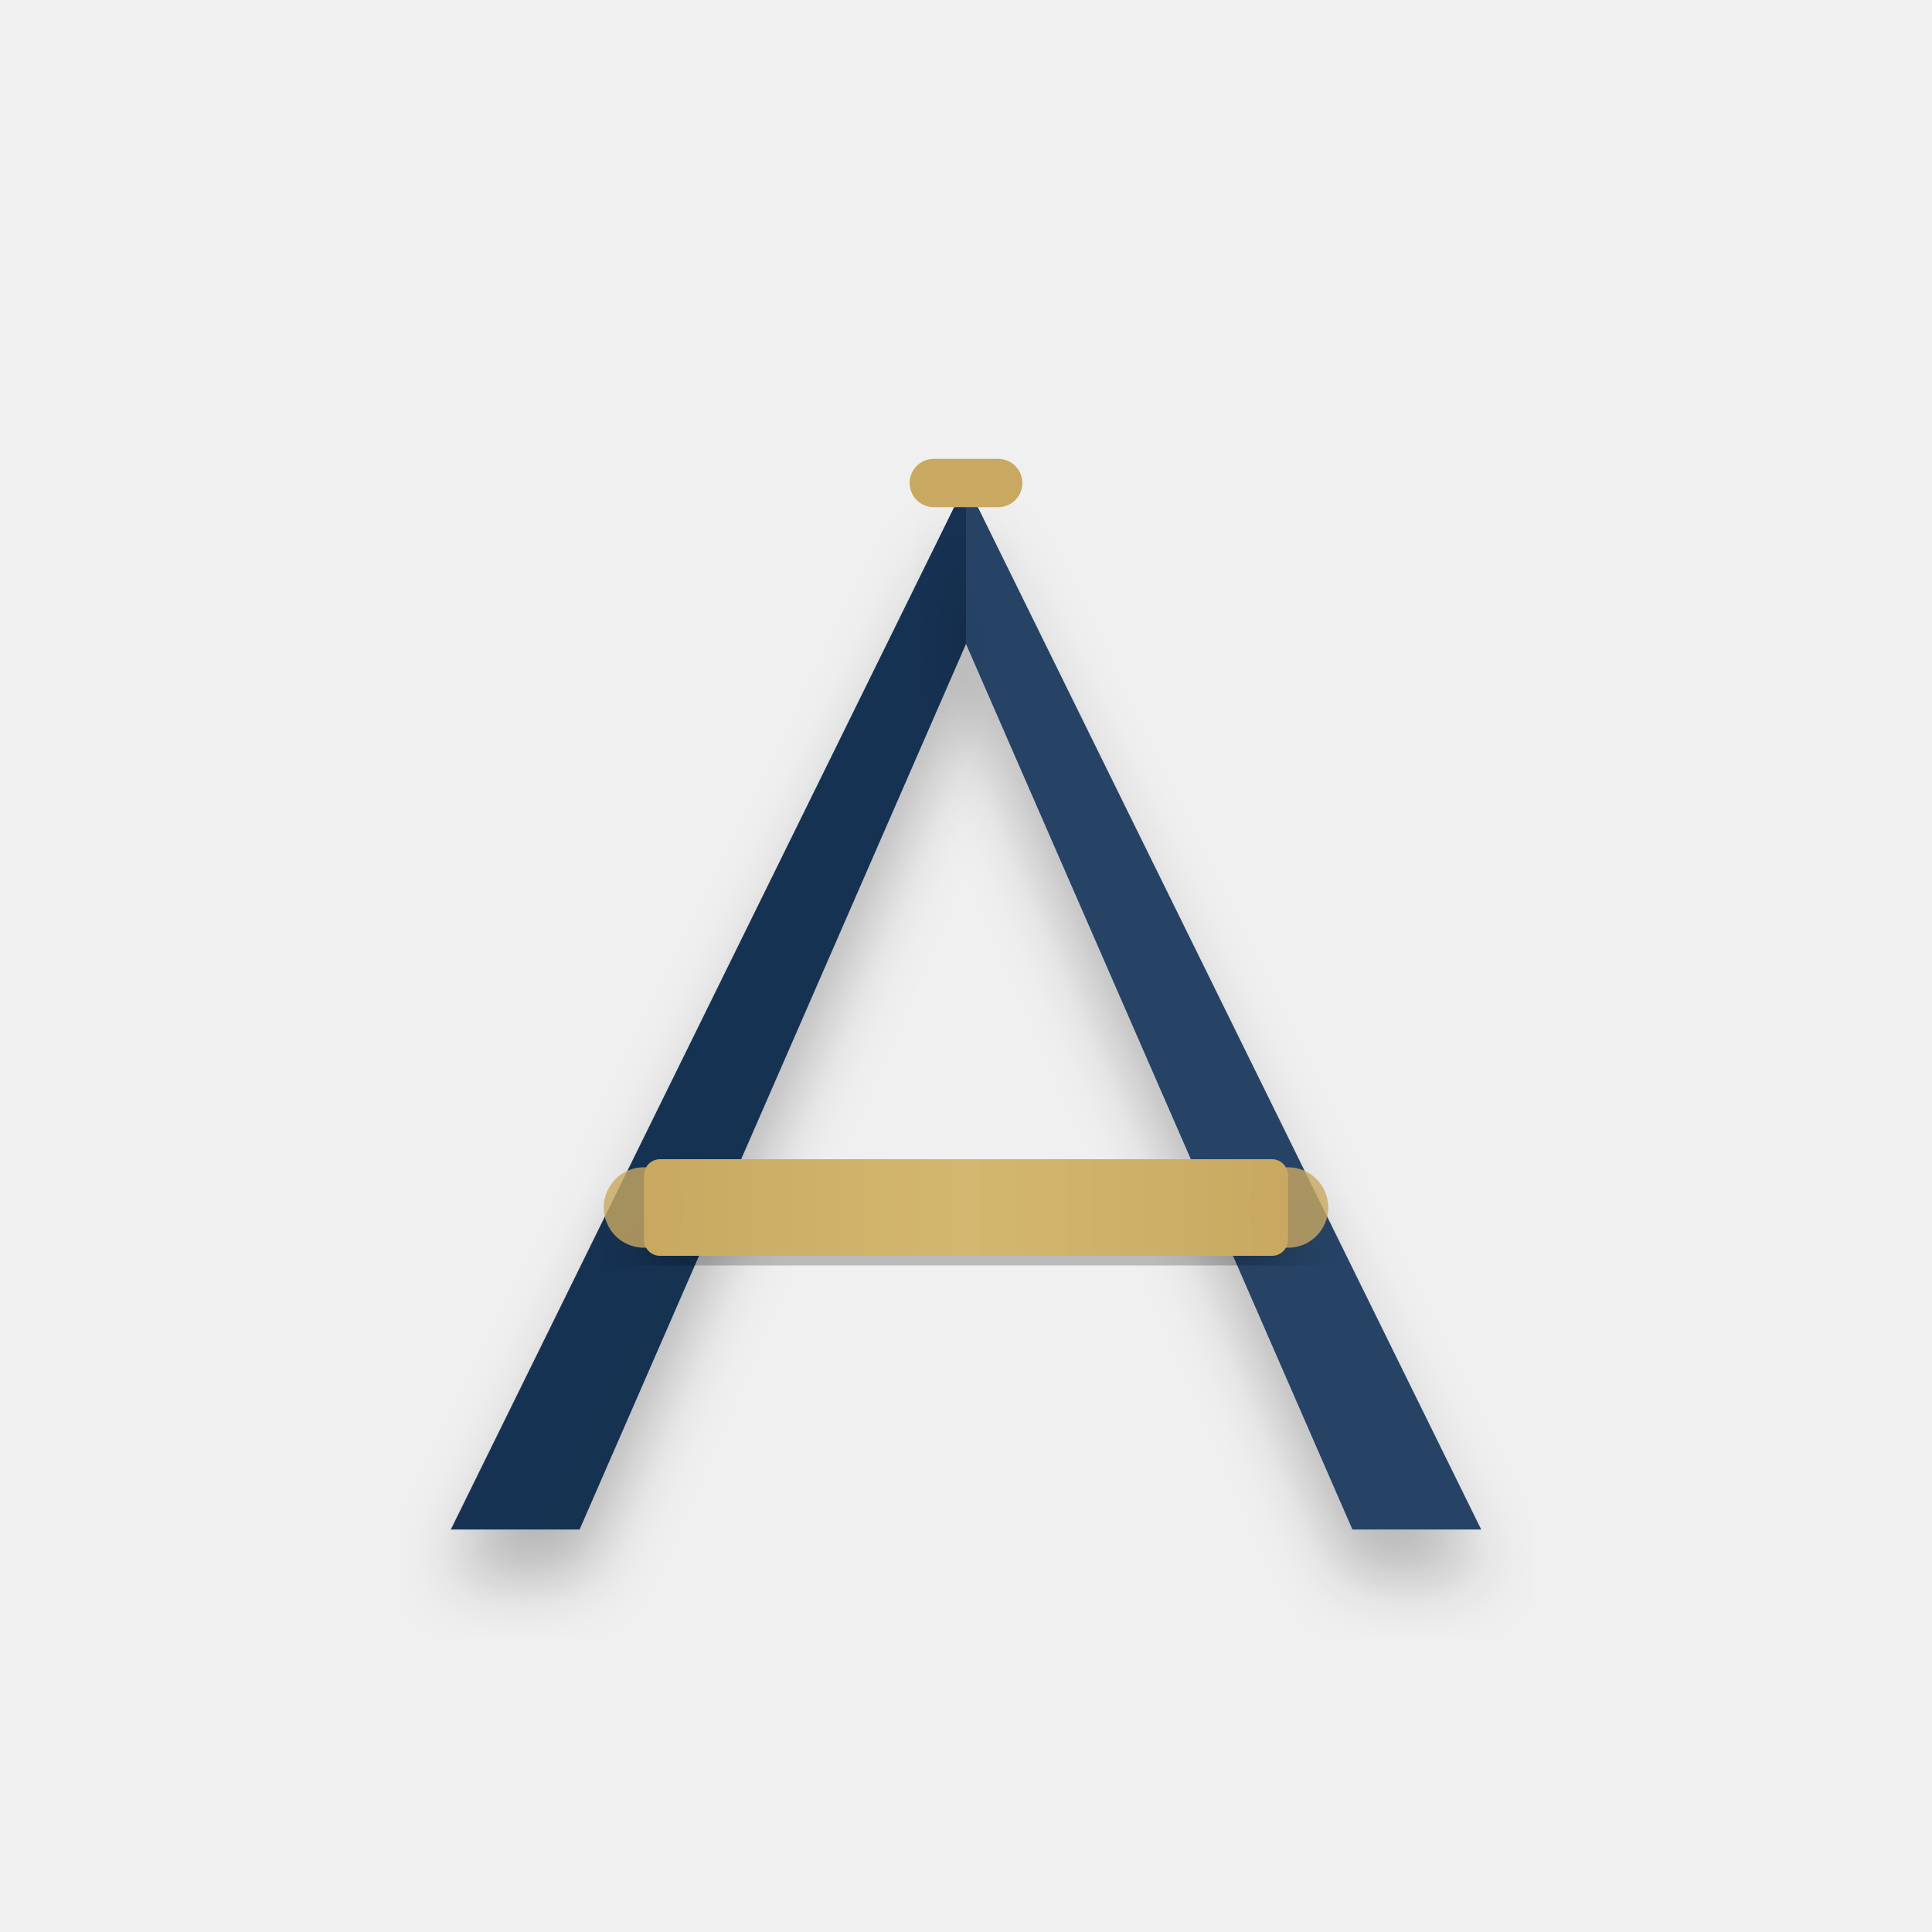
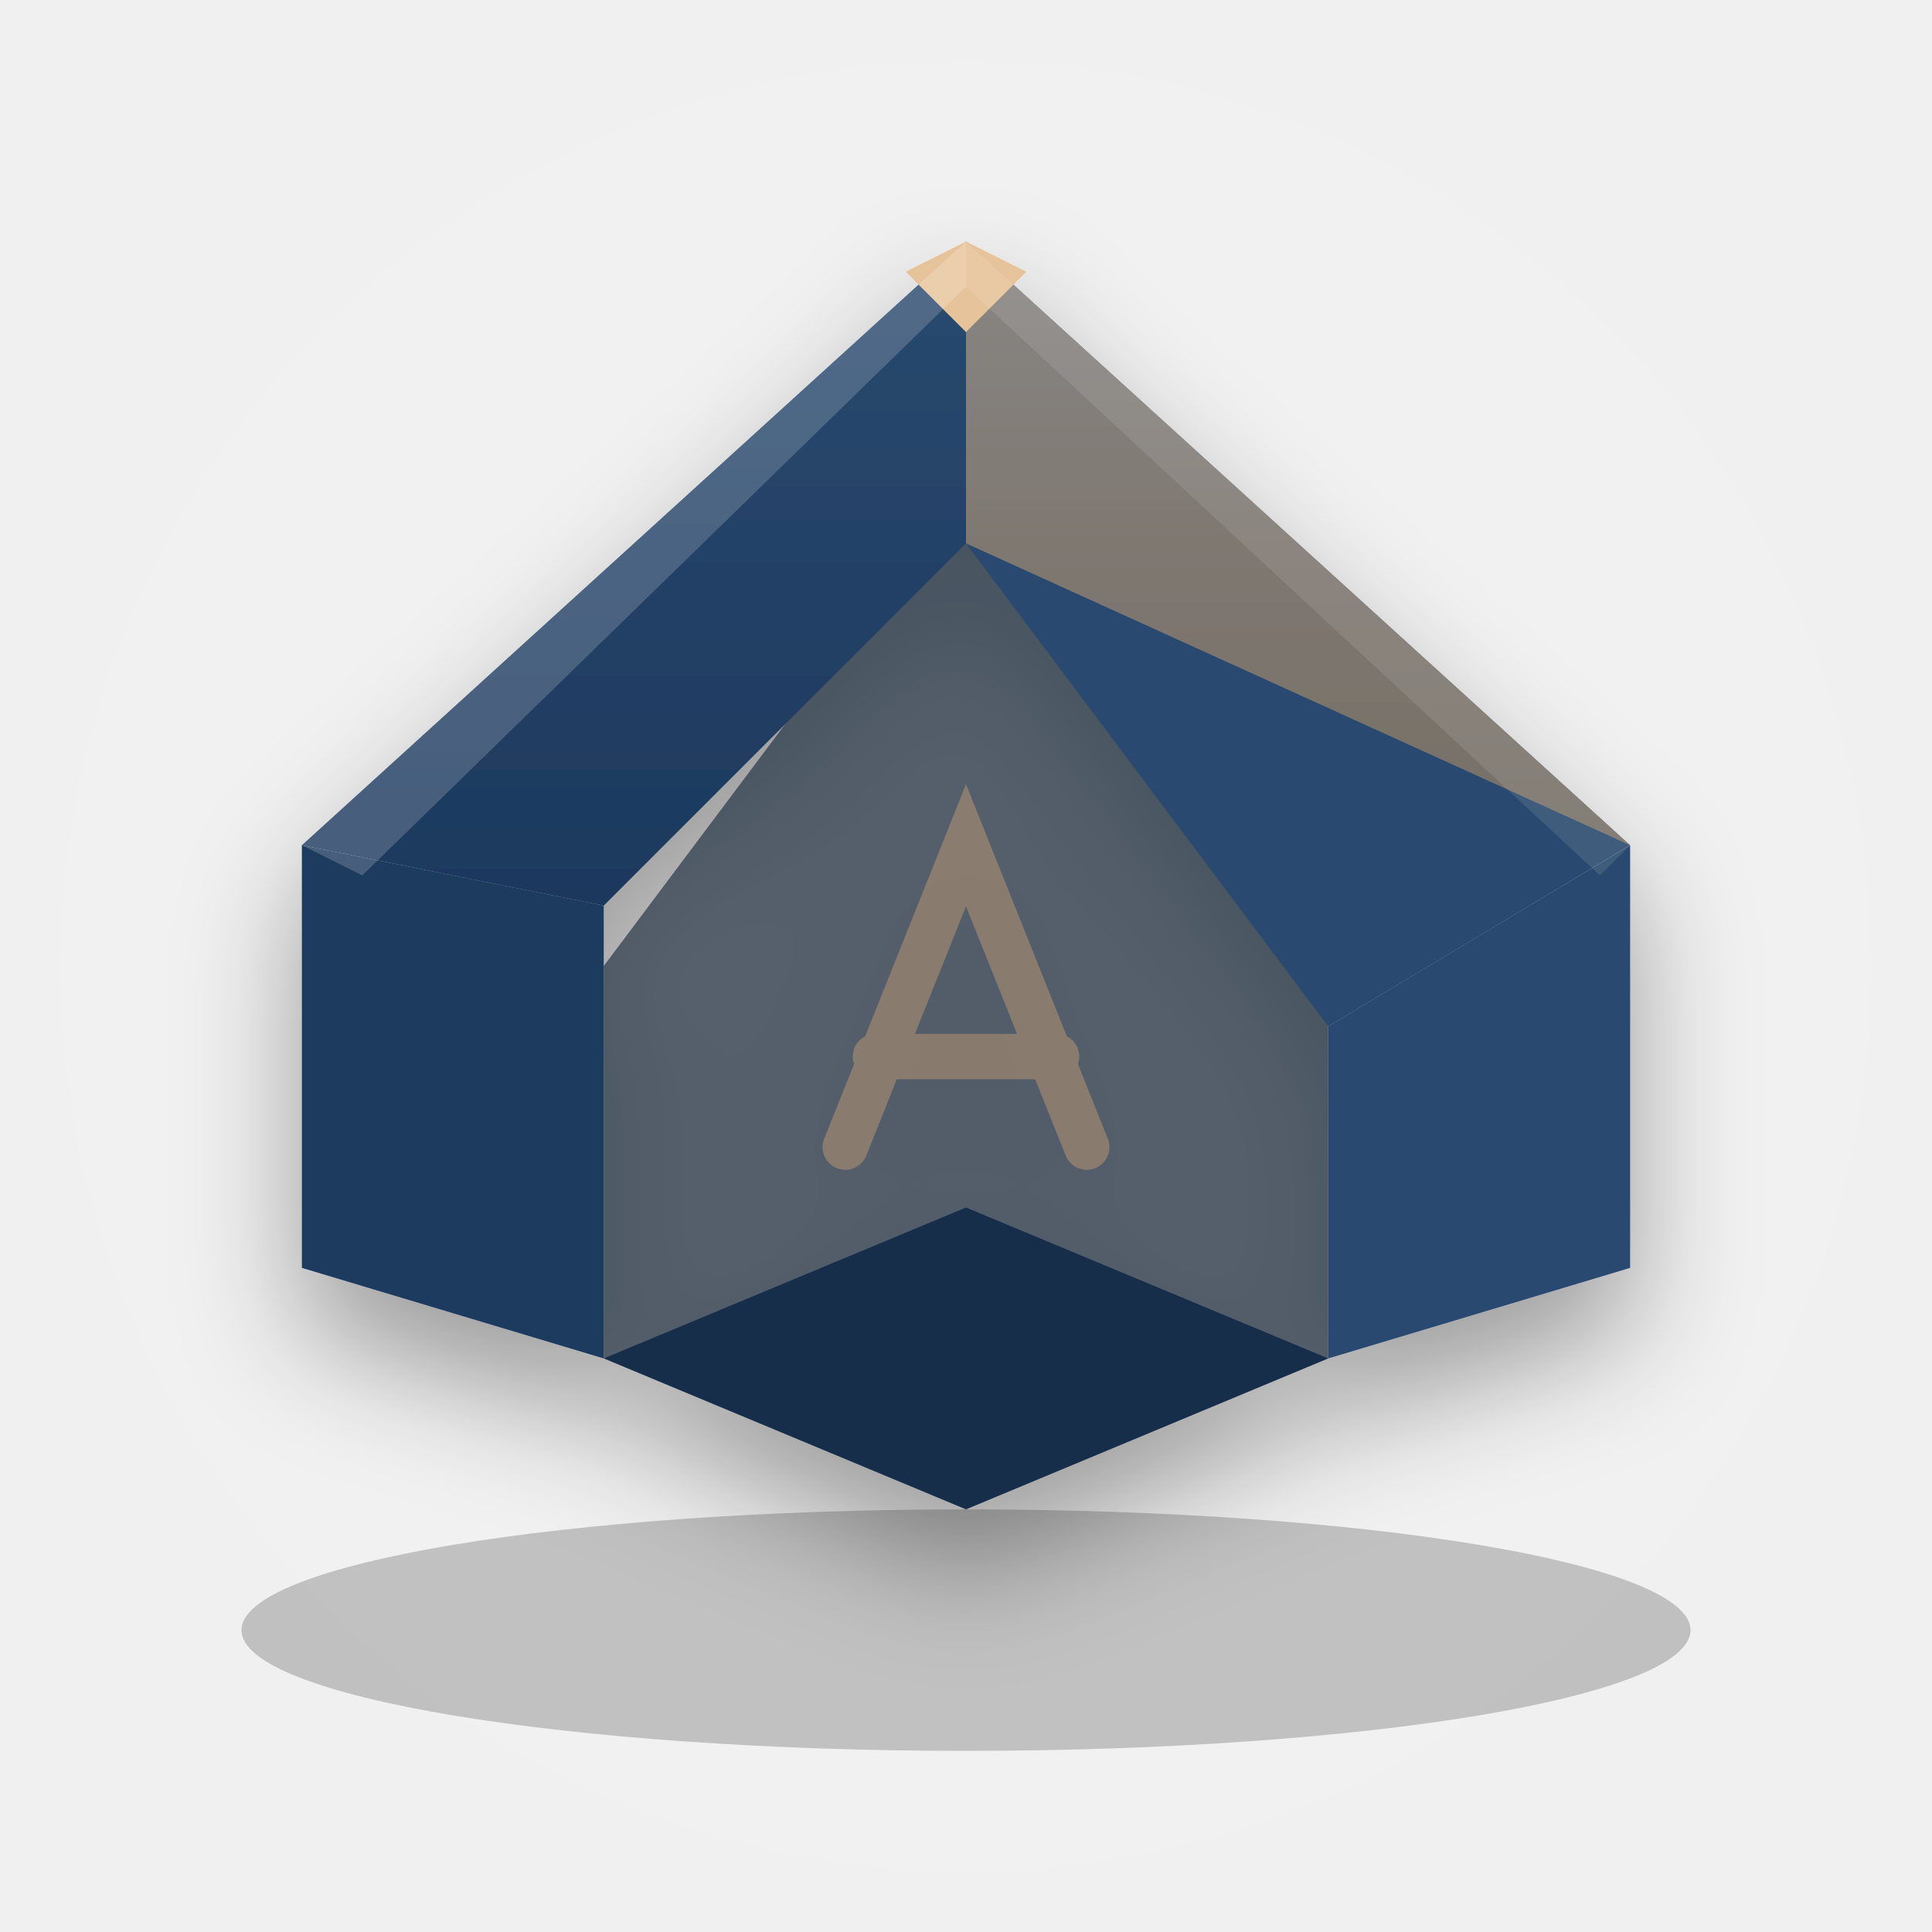
- <svg xmlns="http://www.w3.org/2000/svg" width="120" height="120" viewBox="0 0 120 120">
+ <svg xmlns="http://www.w3.org/2000/svg" width="64" height="64" viewBox="0 0 64 64" fill="none">
  <defs>
-     <linearGradient id="navySlope" x1="0%" y1="0%" x2="100%" y2="100%">
-       <stop offset="0%" stop-color="#1e3a5f" />
-       <stop offset="100%" stop-color="#152d48" />
+     <linearGradient id="roofMainIcon" x1="32" y1="8" x2="32" y2="48" gradientUnits="userSpaceOnUse">
+       <stop offset="0%" stop-color="#2a4a6f" />
+       <stop offset="50%" stop-color="#1e3a5f" />
+       <stop offset="100%" stop-color="#162d4a" />
    </linearGradient>
-     <linearGradient id="goldBeam" x1="0%" y1="0%" x2="100%" y2="0%">
-       <stop offset="0%" stop-color="#c9a961" />
-       <stop offset="50%" stop-color="#d4b76f" />
-       <stop offset="100%" stop-color="#c9a961" />
+     <linearGradient id="roofAccentIcon" x1="32" y1="8" x2="32" y2="28" gradientUnits="userSpaceOnUse">
+       <stop offset="0%" stop-color="#e6c39a" />
+       <stop offset="50%" stop-color="#d4a574" />
+       <stop offset="100%" stop-color="#c29560" />
    </linearGradient>
-     <filter id="iconShadow">
-       <feDropShadow dx="0" dy="3" stdDeviation="2" flood-opacity="0.25" />
+     <filter id="shadowIcon" x="-50%" y="-50%" width="200%" height="200%">
+       <feGaussianBlur in="SourceAlpha" stdDeviation="2" />
+       <feOffset dx="0" dy="2" result="offsetblur" />
+       <feComponentTransfer>
+         <feFuncA type="linear" slope="0.35" />
+       </feComponentTransfer>
+       <feMerge>
+         <feMergeNode />
+         <feMergeNode in="SourceGraphic" />
+       </feMerge>
    </filter>
  </defs>
-   <g transform="translate(60, 20)">
-     <path d="M 0,10 L -32,75 L -24,75 L 0,20 Z" fill="url(#navySlope)" filter="url(#iconShadow)" />
-     <path d="M 0,10 L 32,75 L 24,75 L 0,20 Z" fill="#1e3a5f" opacity="0.95" filter="url(#iconShadow)" />
-     <line x1="-2" y1="10" x2="2" y2="10" stroke="#c9a961" stroke-width="3" stroke-linecap="round" />
-     <rect x="-20" y="52" width="40" height="6" fill="url(#goldBeam)" rx="1" filter="url(#iconShadow)" />
-     <circle cx="-20" cy="55" r="2.5" fill="#c9a961" opacity="0.8" />
-     <circle cx="20" cy="55" r="2.5" fill="#c9a961" opacity="0.8" />
+   <circle cx="32" cy="32" r="30" fill="#ffffff" opacity="0.05" />
+   <ellipse cx="32" cy="54" rx="24" ry="4" fill="#000000" opacity="0.2" />
+   <g filter="url(#shadowIcon)">
+     <path d="M 20 45 L 20 32 L 32 16 L 44 32 L 44 45 Z" fill="#0f1f33" opacity="0.6" />
+     <path d="M 10 28 L 32 8 L 32 18 L 20 30 Z" fill="url(#roofMainIcon)" />
+     <path d="M 32 8 L 54 28 L 44 34 L 32 18 Z" fill="#2a4a6f" />
+     <path d="M 32 8 L 32 18 L 54 28 L 32 8 Z" fill="url(#roofAccentIcon)" opacity="0.5" />
+     <path d="M 30 9 L 32 8 L 34 9 L 32 11 Z" fill="#e6c39a" />
+     <path d="M 10 28 L 20 30 L 20 45 L 10 42 Z" fill="#1e3a5f" />
+     <path d="M 54 28 L 44 34 L 44 45 L 54 42 Z" fill="#2a4a6f" />
+     <path d="M 20 45 L 32 50 L 44 45 L 32 40 Z" fill="#162d4a" />
+     <path d="M 10 28 L 32 8 L 32 9.5 L 12 29 Z" fill="#ffffff" opacity="0.18" />
+     <path d="M 32 8 L 54 28 L 53 29 L 32 9.5 Z" fill="#ffffff" opacity="0.1" />
+     <path d="M 28 38 L 32 28 L 36 38 M 29 35 L 35 35" stroke="#d4a574" stroke-width="1.5" stroke-linecap="round" opacity="0.4" />
  </g>
</svg>
